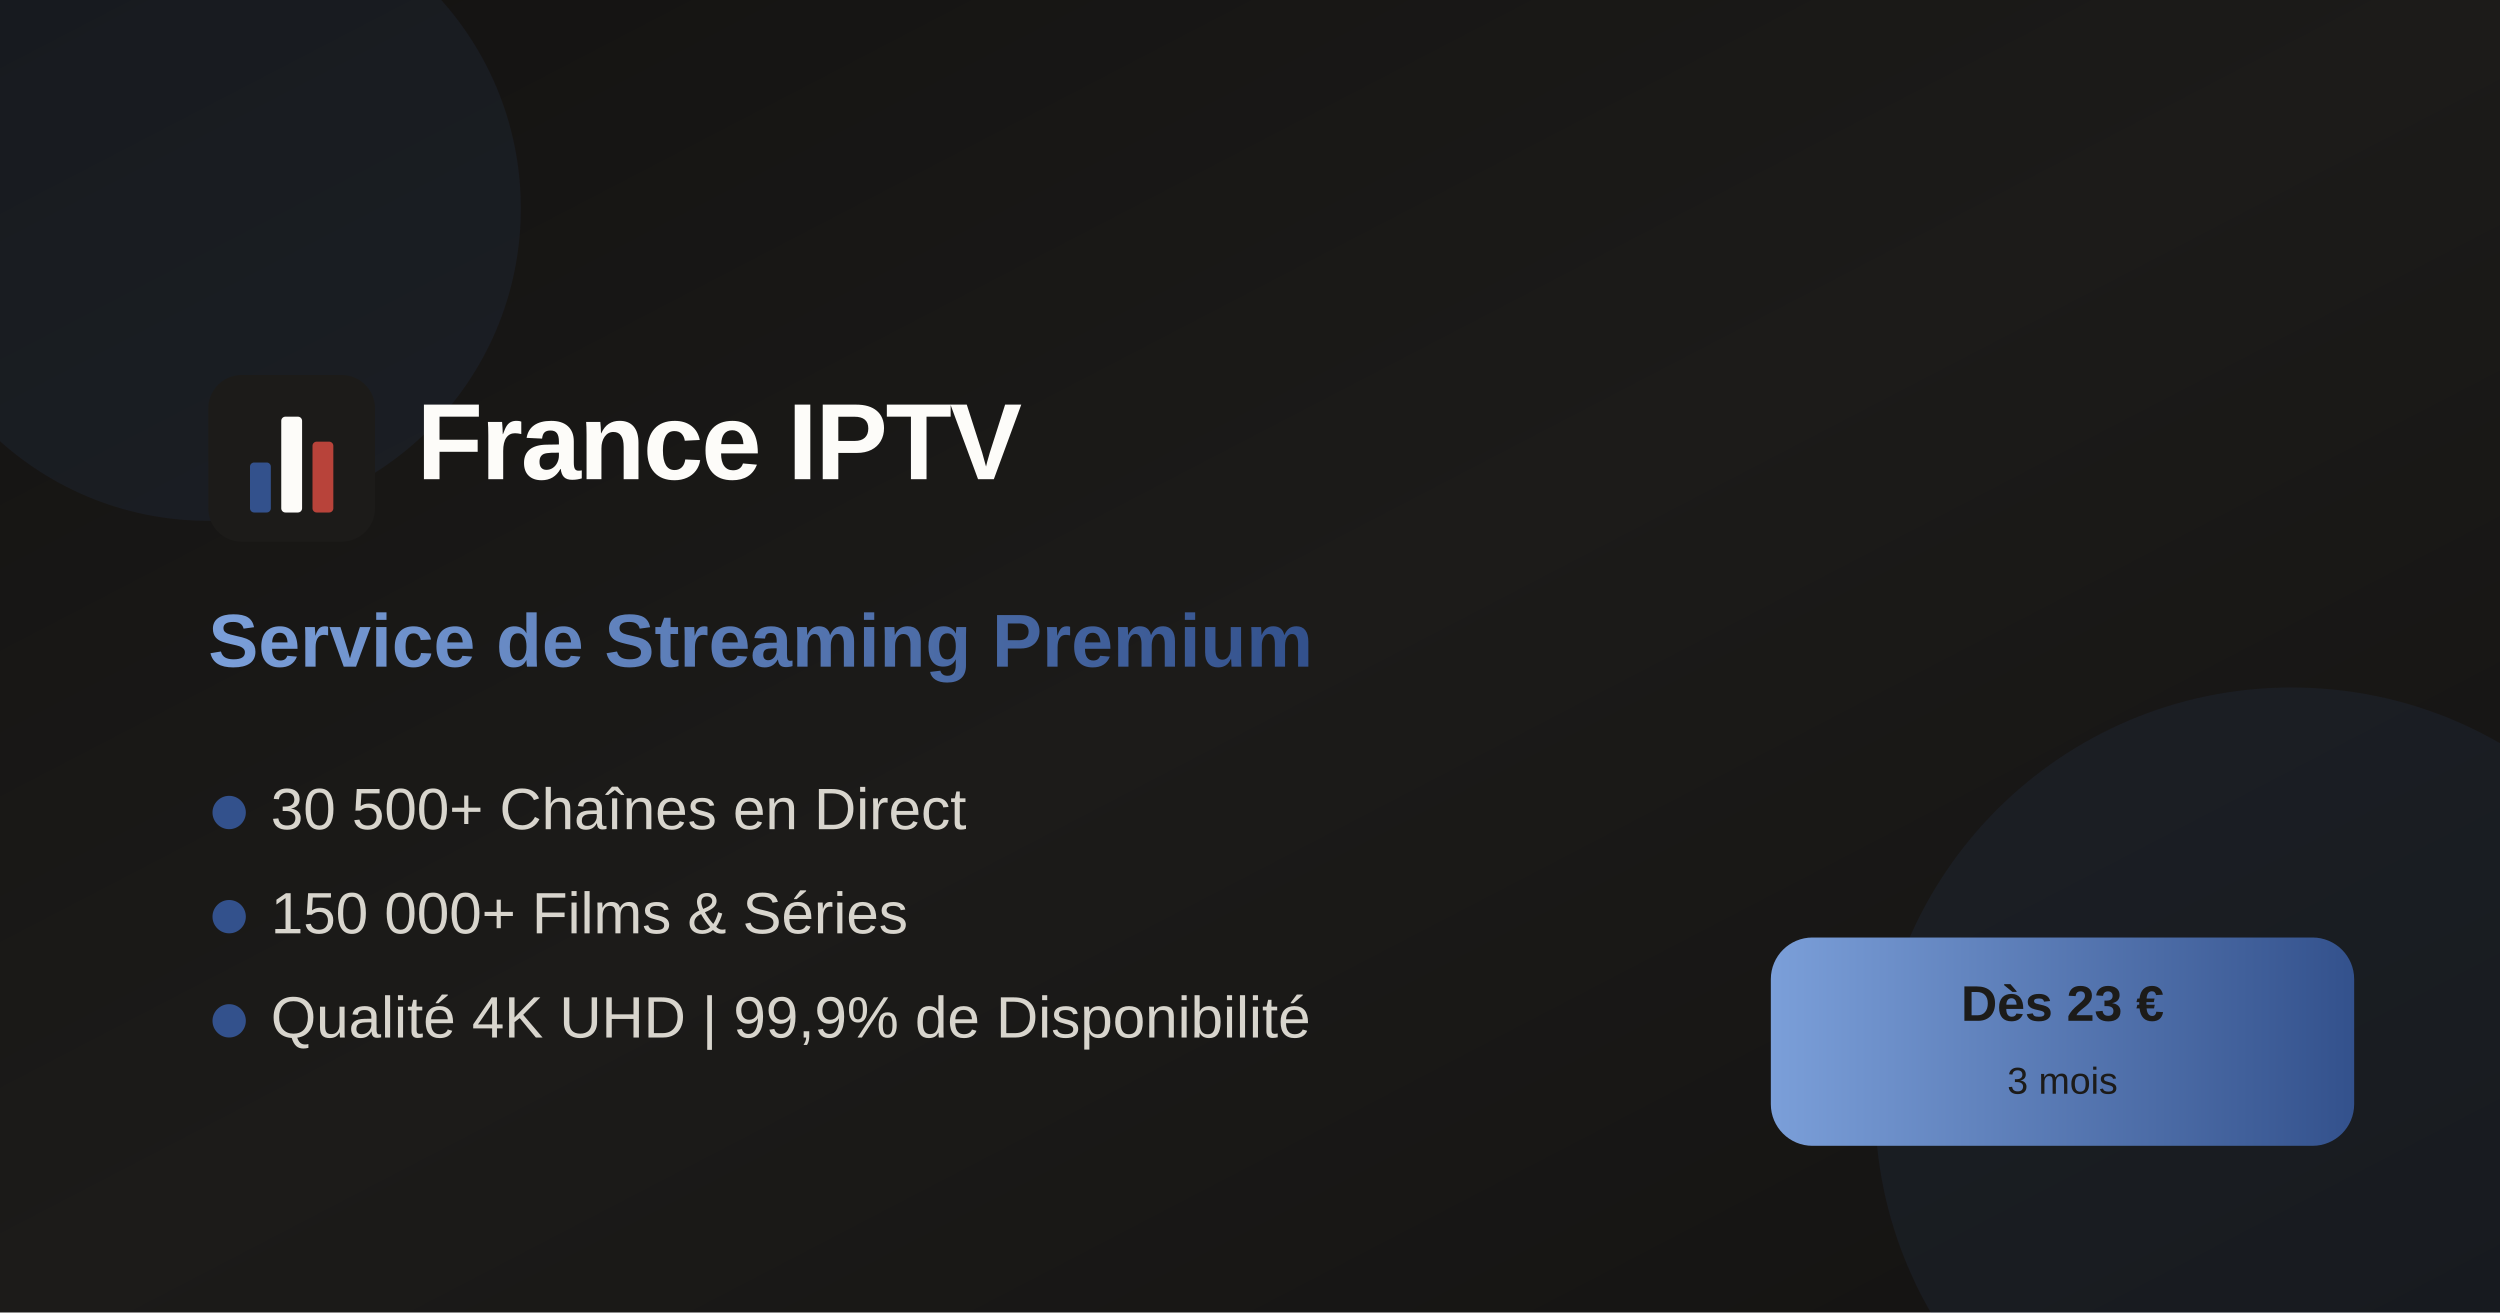
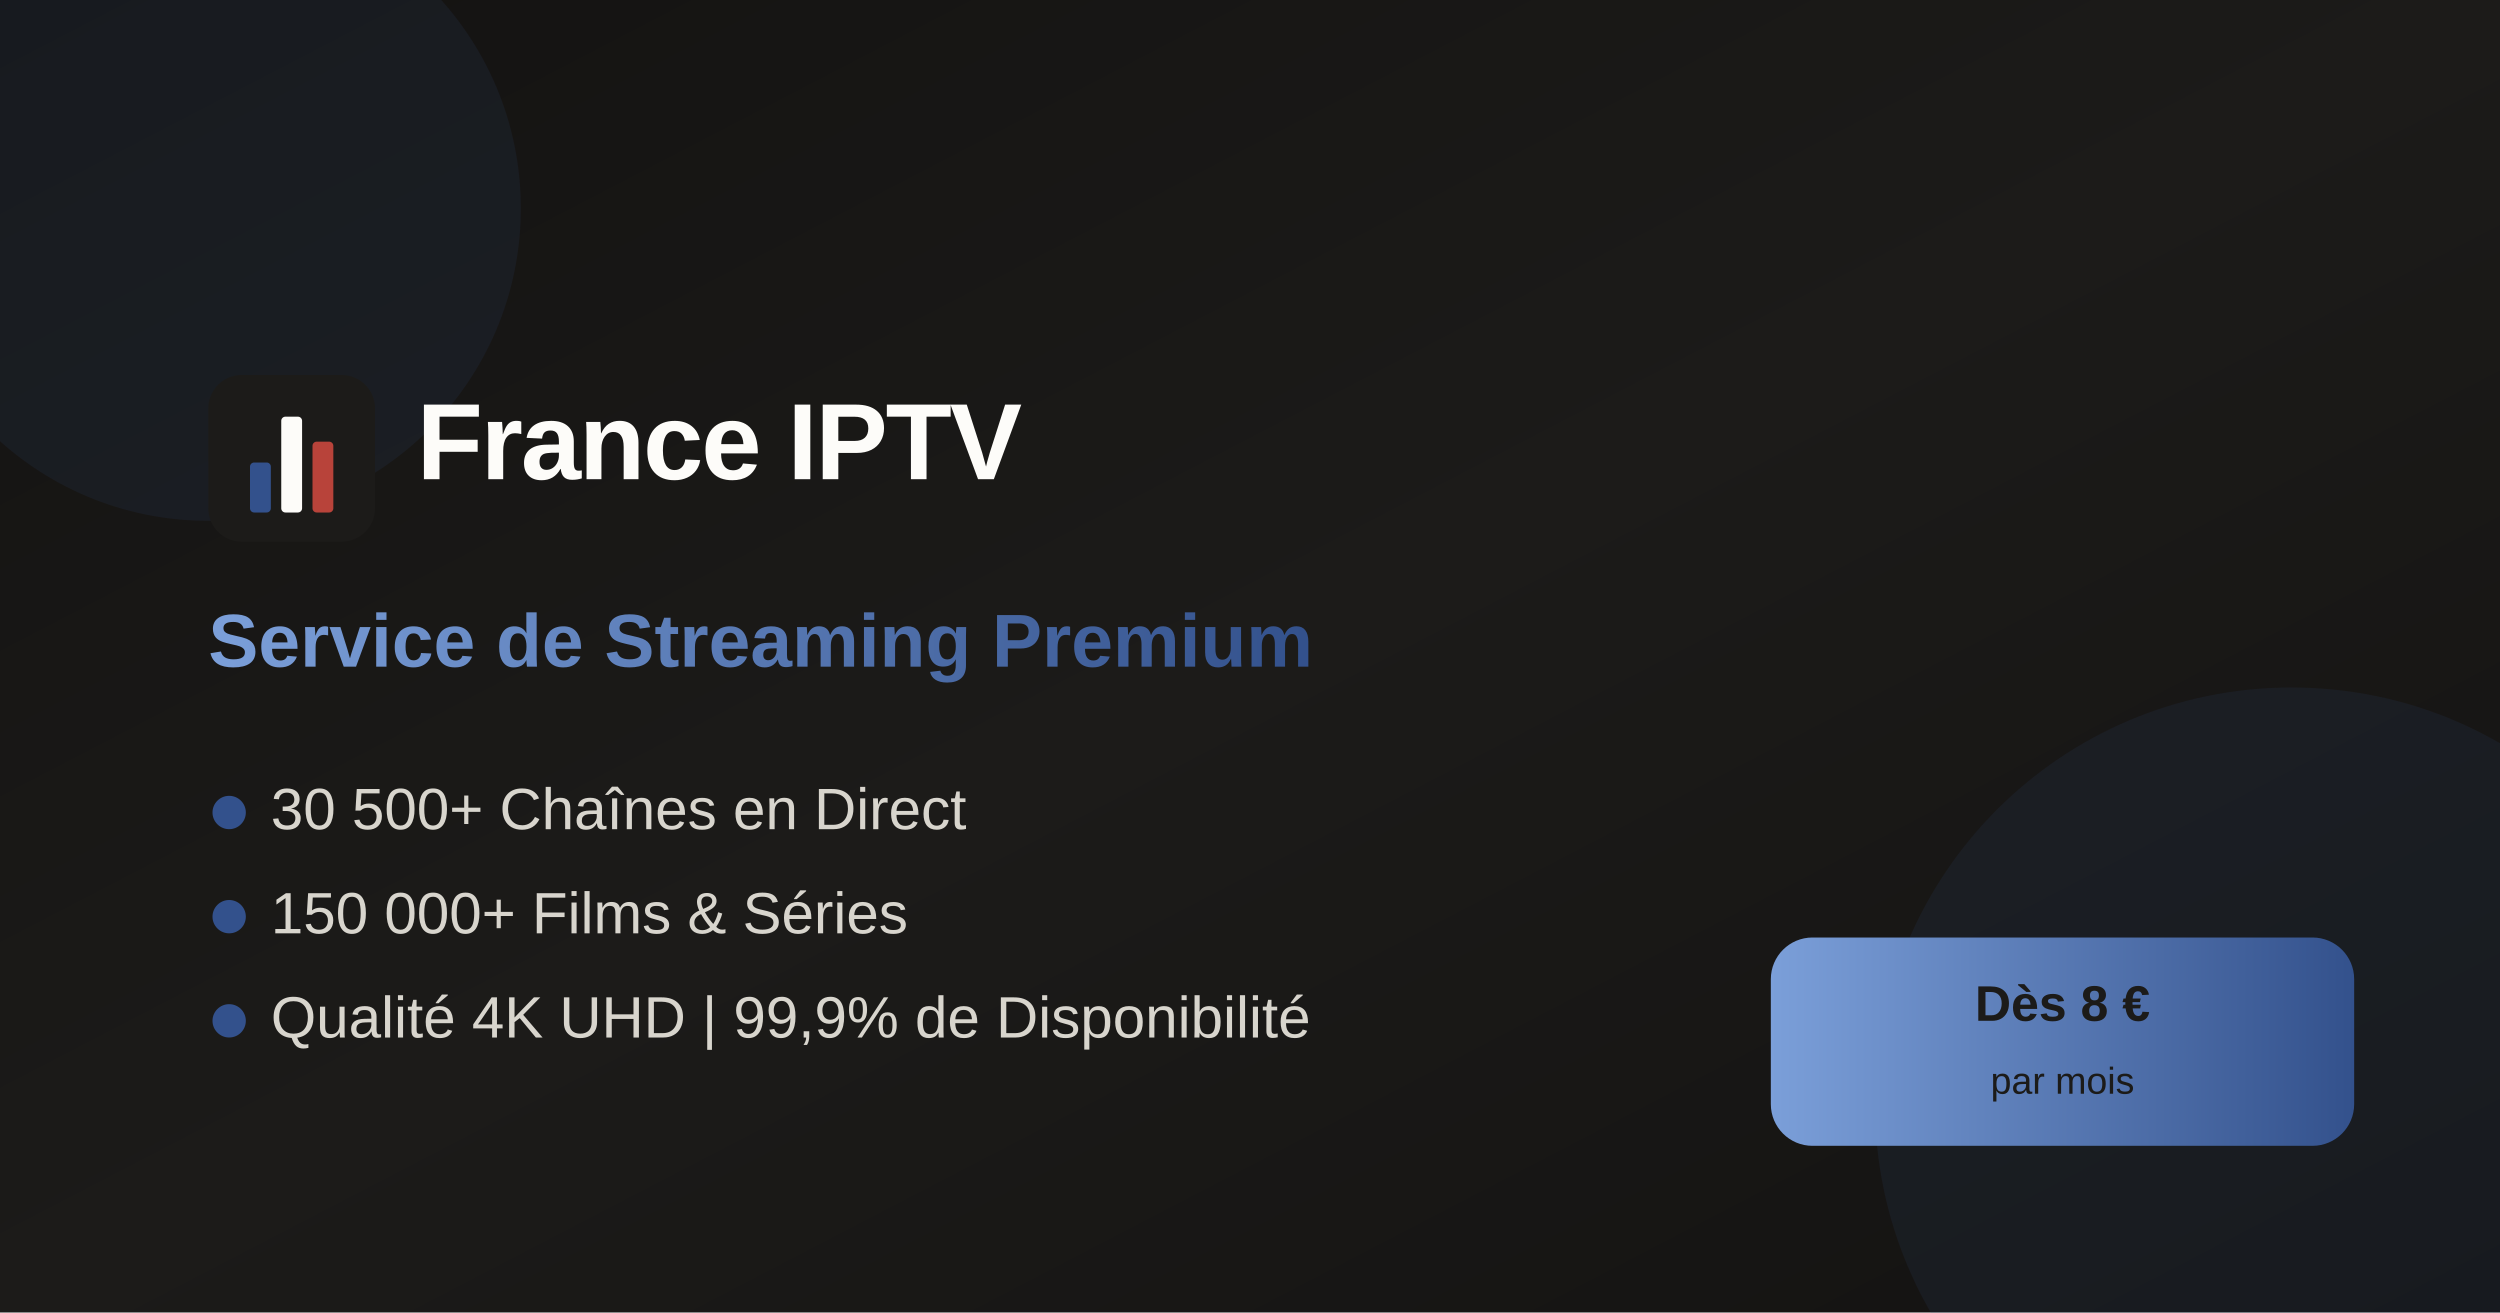
<svg xmlns="http://www.w3.org/2000/svg" width="1200" height="630" viewBox="0 0 1200 630">
  <defs>
    <linearGradient id="bgGradient" x1="0%" y1="0%" x2="100%" y2="100%">
      <stop offset="0%" style="stop-color:#131211;stop-opacity:1" />
      <stop offset="50%" style="stop-color:#1C1B19;stop-opacity:1" />
      <stop offset="100%" style="stop-color:#131211;stop-opacity:1" />
    </linearGradient>
    <linearGradient id="goldGradient" x1="0%" y1="0%" x2="100%" y2="0%">
      <stop offset="0%" style="stop-color:#7B9FD9;stop-opacity:1" />
      <stop offset="100%" style="stop-color:#33518C;stop-opacity:1" />
    </linearGradient>
  </defs>
  <rect width="1200" height="630" fill="url(#bgGradient)" />
  <circle cx="100" cy="100" r="150" fill="#33518C" opacity="0.12" />
  <circle cx="1100" cy="530" r="200" fill="#33518C" opacity="0.12" />
  <g transform="translate(100, 180)">
    <rect x="0" y="0" width="80" height="80" rx="16" fill="#1C1B19" />
    <rect x="20" y="42" width="10" height="24" rx="2" fill="#33518C" />
    <rect x="35" y="20" width="10" height="46" rx="2" fill="#FDFCF9" />
    <rect x="50" y="32" width="10" height="34" rx="2" fill="#B8433A" />
  </g>
  <text x="200" y="230" font-family="'Space Grotesk', Arial, sans-serif" font-size="52" font-weight="700" letter-spacing="-1" fill="#FDFCF9">
    France IPTV
  </text>
  <text x="100" y="320" font-family="Arial, sans-serif" font-size="36" font-weight="600" fill="url(#goldGradient)">
    Service de Streaming Premium
  </text>
  <g transform="translate(100, 380)">
    <circle cx="10" cy="10" r="8" fill="#33518C" />
    <text x="30" y="18" font-family="Arial, sans-serif" font-size="28" fill="#D8D5CD">
      30 500+ Chaînes en Direct
    </text>
    <circle cx="10" cy="60" r="8" fill="#33518C" />
    <text x="30" y="68" font-family="Arial, sans-serif" font-size="28" fill="#D8D5CD">
      150 000+ Films &amp; Séries
    </text>
    <circle cx="10" cy="110" r="8" fill="#33518C" />
    <text x="30" y="118" font-family="Arial, sans-serif" font-size="28" fill="#D8D5CD">
      Qualité 4K UHD | 99,9% de Disponibilité
    </text>
  </g>
  <rect x="850" y="450" width="280" height="100" rx="20" fill="url(#goldGradient)" />
  <text x="990" y="490" font-family="Arial, sans-serif" font-size="24" font-weight="700" fill="#1C1B19" text-anchor="middle">
-     Dès 23 €
+     Dès 8 €
  </text>
  <text x="990" y="525" font-family="Arial, sans-serif" font-size="18" fill="#1C1B19" text-anchor="middle">
-     3 mois
+     par mois
  </text>
</svg>
